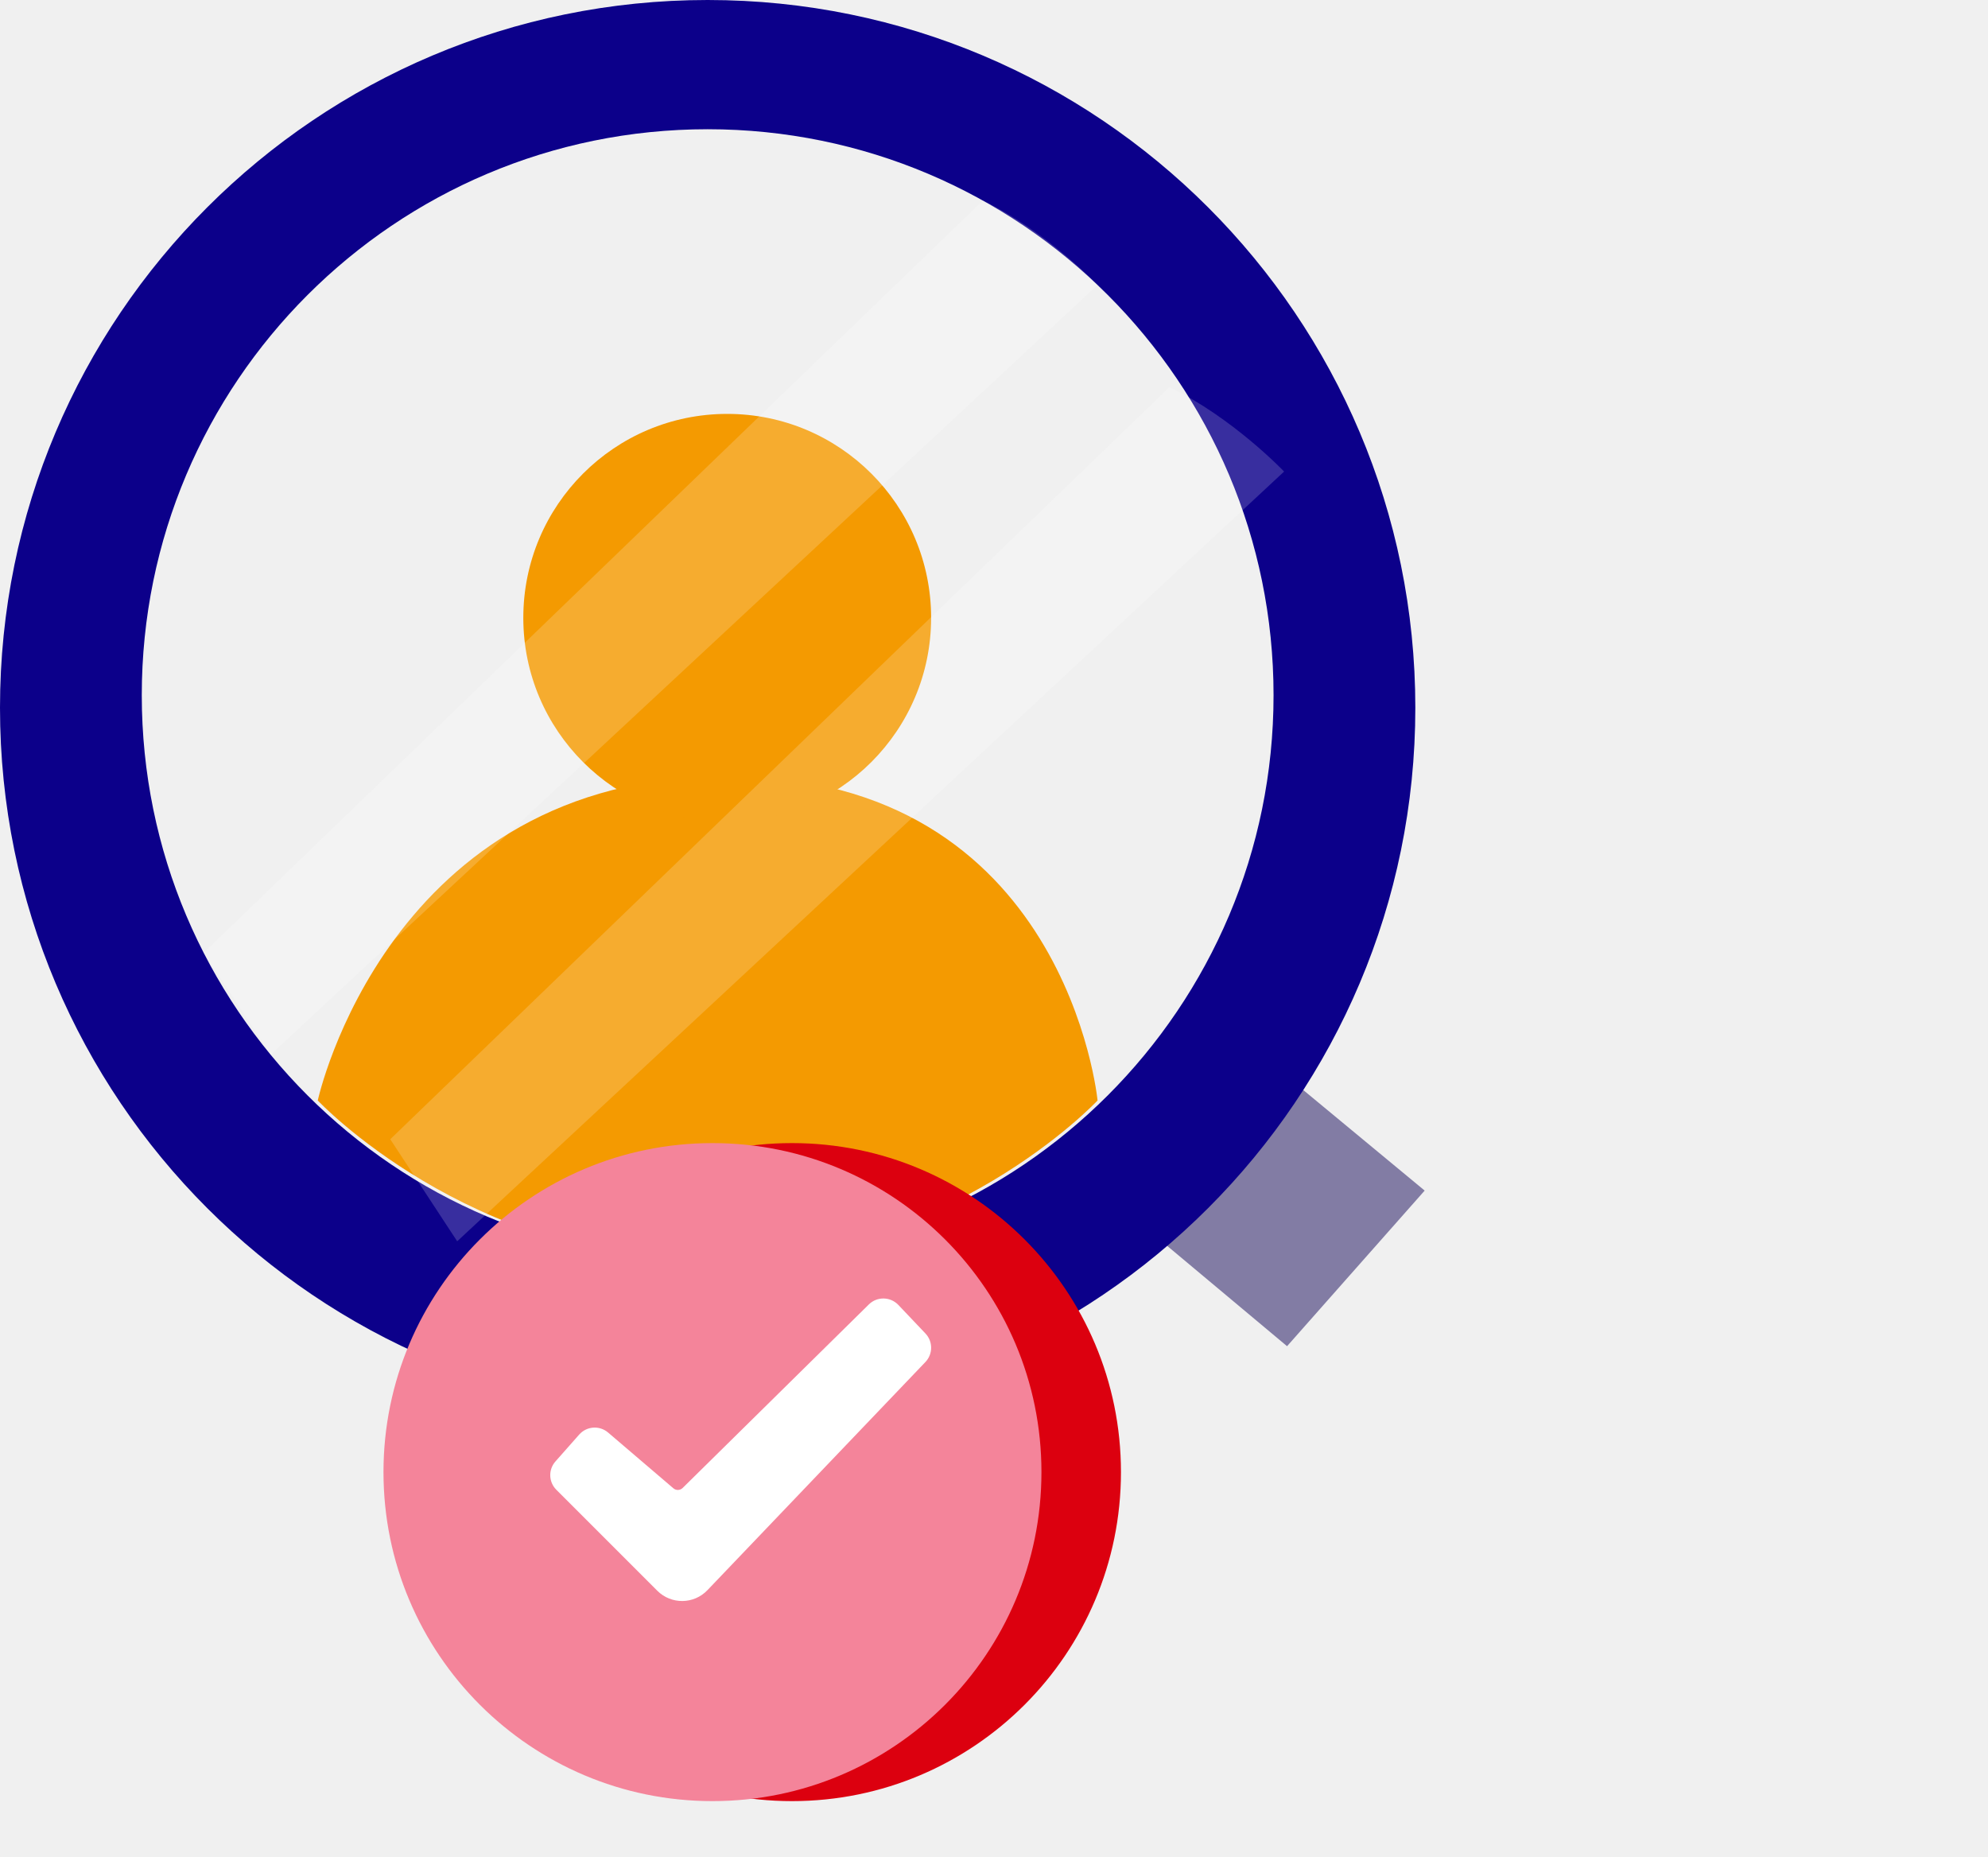
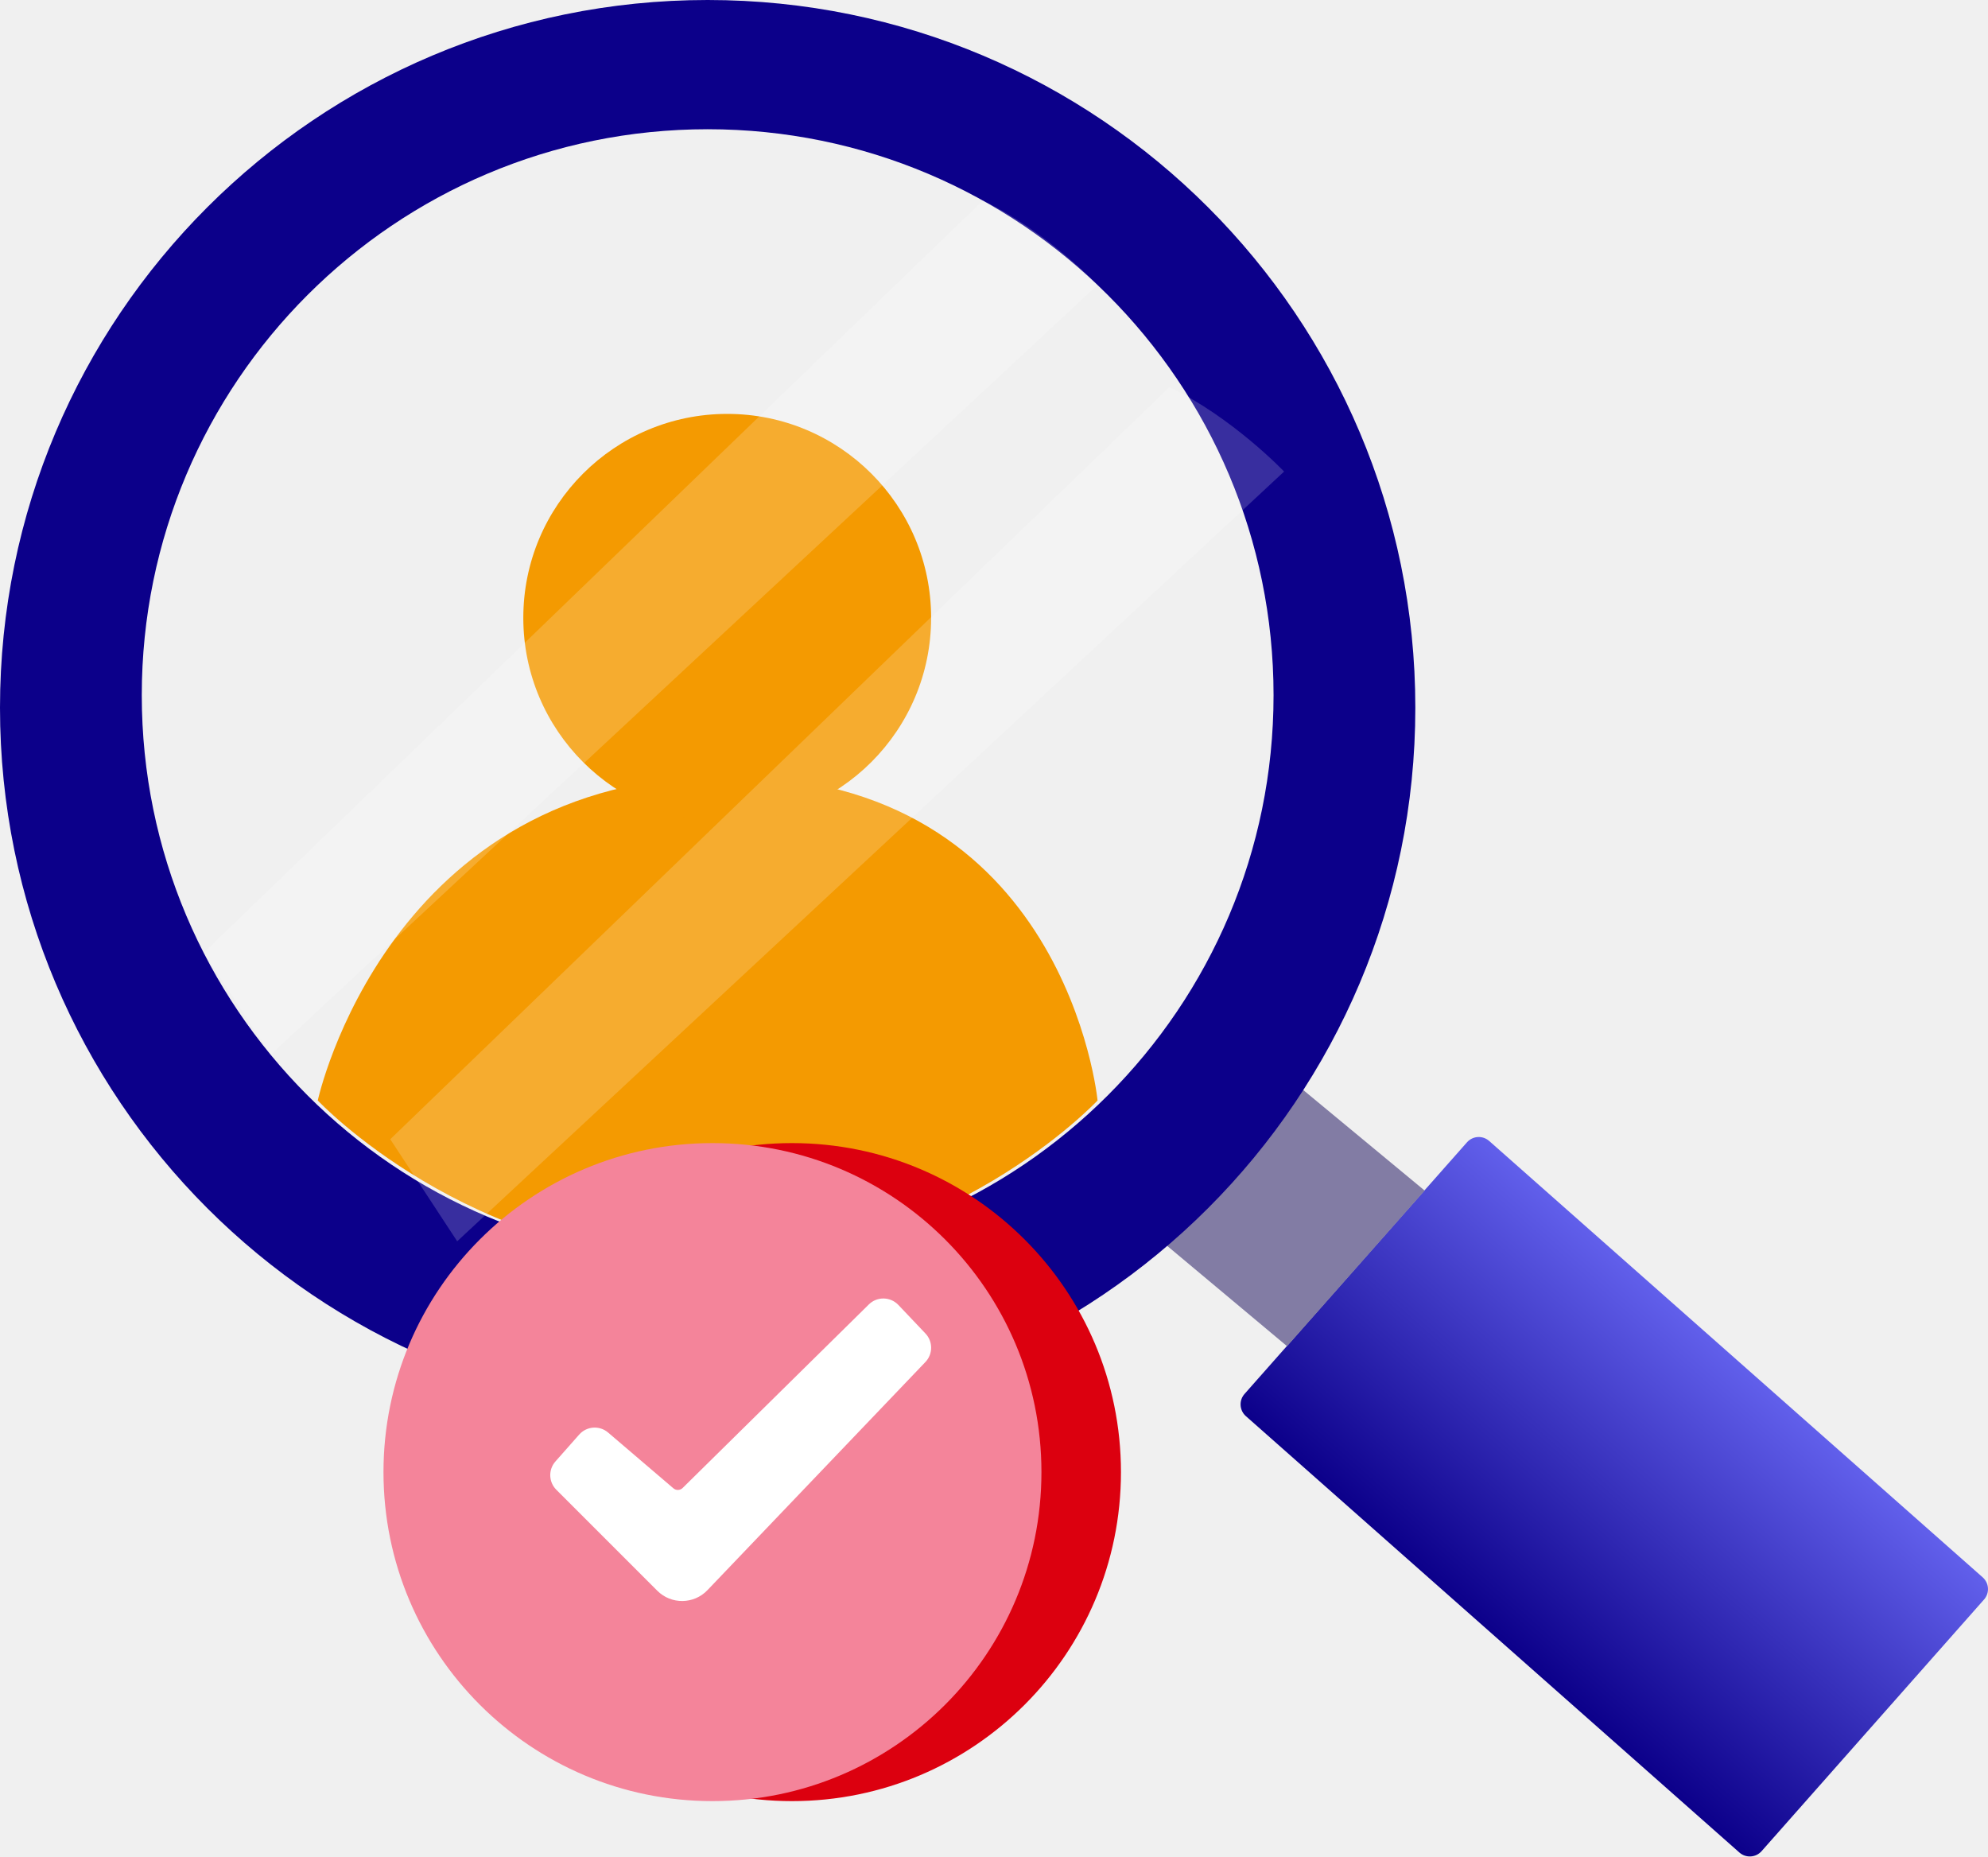
<svg xmlns="http://www.w3.org/2000/svg" id="Calque_1" viewBox="0 0 753.551 703.617" version="1.1" width="753.551" height="703.617">
  <defs id="defs9">
-     <linearGradient id="Dégradé_sans_nom_3" x1="687.42" y1="1310.82" x2="826.64" y2="1310.82" gradientTransform="matrix(1 0 0 .92 -776.74 -373.263)" gradientUnits="userSpaceOnUse">
+     <linearGradient id="gradient_3" x1="687.42" y1="1310.82" x2="826.64" y2="1310.82" gradientTransform="matrix(1 0 0 .92 -776.74 -373.263)" gradientUnits="userSpaceOnUse">
      <stop offset="0" stop-color="#0c008a" id="stop2" />
      <stop offset="1" stop-color="#615feb" id="stop4" />
    </linearGradient>
    <style id="style7">.cls-6{stroke-width:0;fill:#f49a01}</style>
  </defs>
-   <rect x="-89.311" y="703.357" width="139.22" height="261.61" rx="5.96" ry="5.96" transform="rotate(-48.52)" style="fill:url(#D%C3%A9grad%C3%A9_sans_nom_3);stroke-width:0" id="rect11" />
+   <rect x="-89.311" y="703.357" width="139.22" height="261.61" rx="5.96" ry="5.96" transform="rotate(-48.52)" style="fill:url(#gradient_3);stroke-width:0" id="rect11" />
  <path style="fill:#827ca4;stroke-width:0" d="m417.18 451.08 70.68 59.14 52.16-58.98-72.69-60.19z" id="path13" />
  <path d="M268.24 0C120.09 0 0 120.1 0 268.24s120.1 268.24 268.24 268.24 268.24-120.1 268.24-268.24S416.39 0 268.24 0m0 477.98c-118.47 0-214.5-96.04-214.5-214.5s96.04-214.5 214.5-214.5 214.5 96.04 214.5 214.5-96.04 214.5-214.5 214.5" style="fill:#0c008a;stroke-width:0" id="path15" />
  <path class="cls-6" d="M120.45 417.09s26.6-122.92 155.2-122.92 140.38 122.92 140.38 122.92-57.01 60.96-147.79 60.88-147.79-60.88-147.79-60.88" id="path17" />
  <circle class="cls-6" cx="275.65" cy="234.16" r="77.29" id="circle19" />
  <circle cx="300.2" cy="557.94" r="124.7" style="fill:#dc000f;stroke-width:0" id="circle21" />
  <path d="M372.54 76.02 77.22 361.08l25.37 38.68 313.44-291.74s-19.61-20.57-43.49-32m70.71 70.7L147.93 431.78l25.37 38.68 313.44-291.74s-19.61-20.57-43.49-32" style="opacity:.18;fill:#fff;stroke-width:0" id="path23" />
  <circle cx="270.06" cy="557.94" r="124.7" style="fill:#f4849a;stroke-width:0" id="circle25" />
  <path d="m210.54 553.9 9.01-10.19c2.83-3.2 7.7-3.54 10.95-.77l24.75 21.14c1.03.88 2.55.82 3.51-.13l70.58-69.56c3.12-3.08 8.16-2.99 11.18.19l10.28 10.83a7.84 7.84 0 0 1-.02 10.8l-82.63 86.48c-5.15 5.39-13.72 5.48-18.99.22l-38.29-38.29a7.823 7.823 0 0 1-.33-10.72" style="fill:#fff;stroke-width:0" id="path27" />
</svg>
